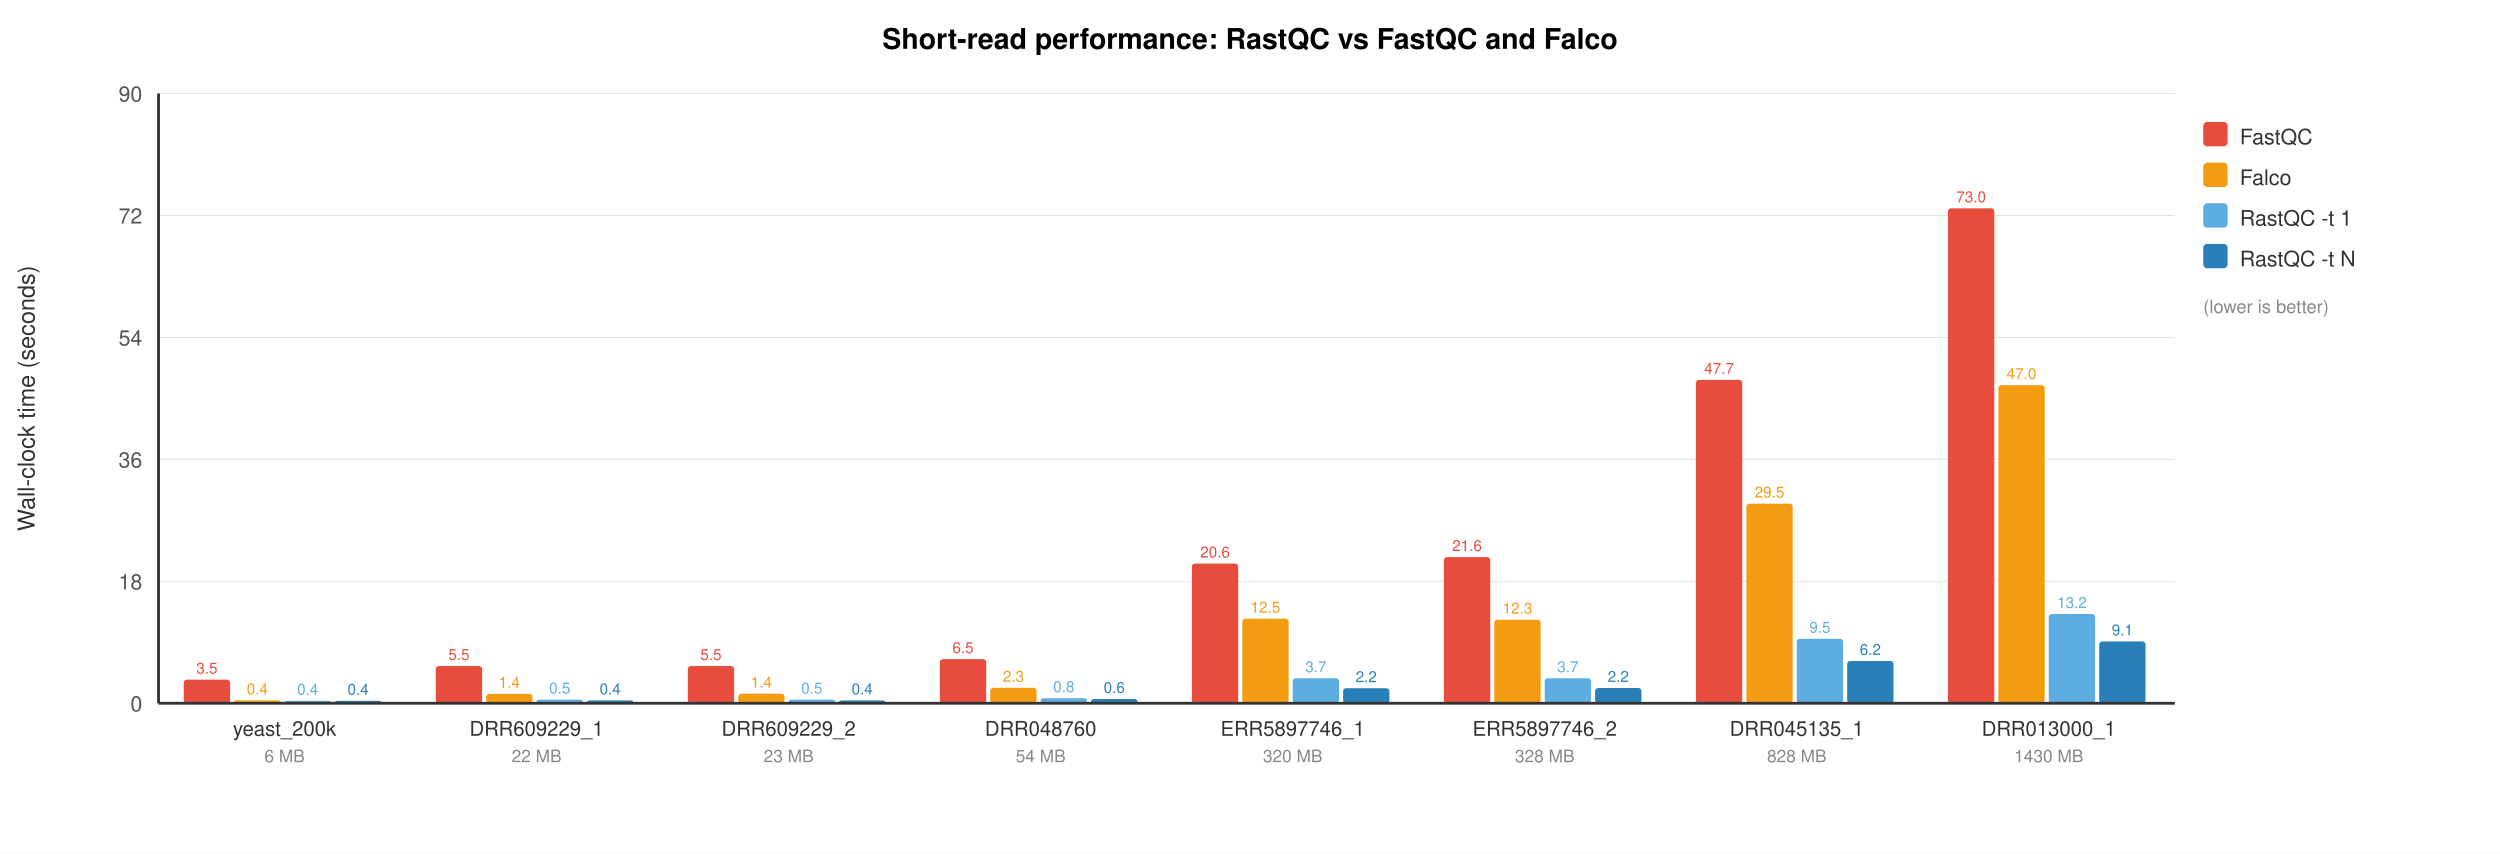
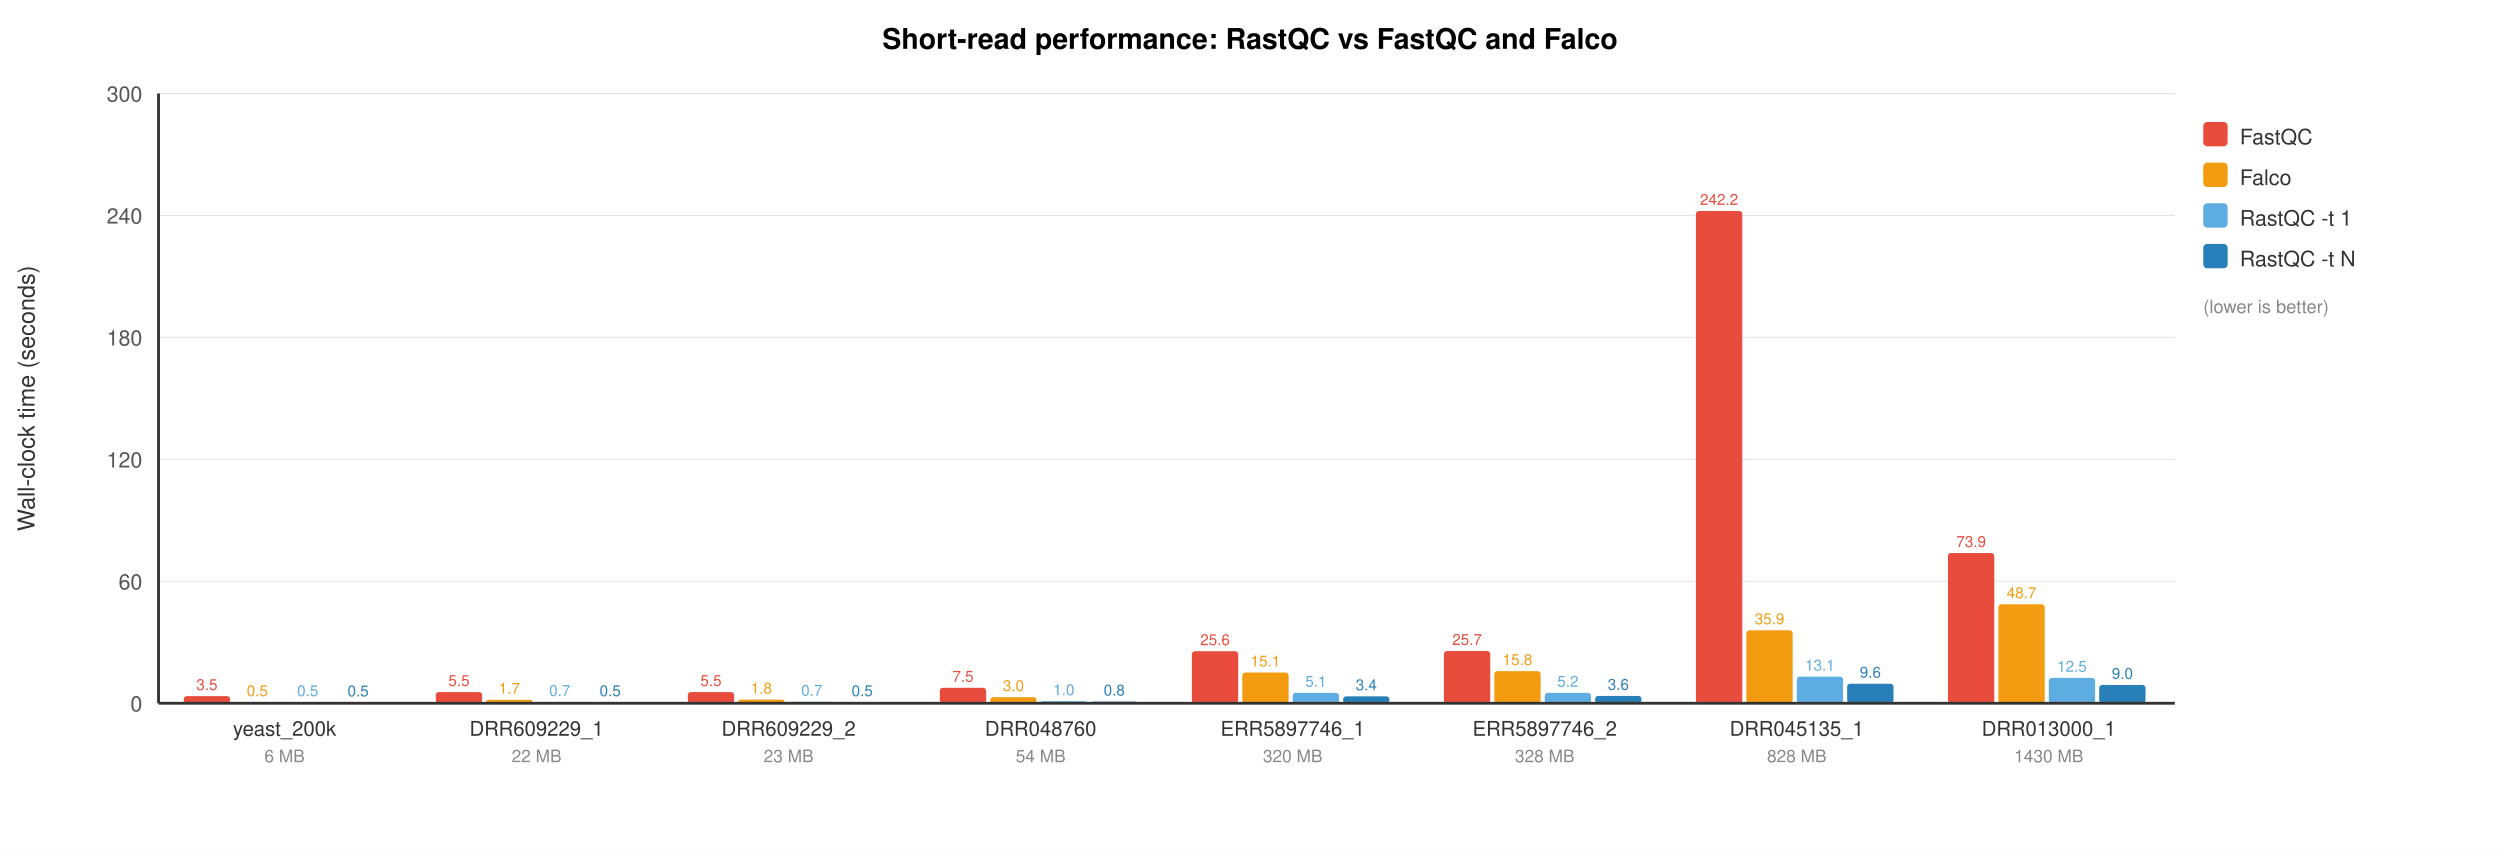
<svg xmlns="http://www.w3.org/2000/svg" viewBox="0 0 1230 420" font-family="Helvetica, Arial, sans-serif">
  <rect width="1230" height="420" fill="white" />
  <text x="615" y="24" text-anchor="middle" font-size="14" font-weight="bold">Short-read performance: RastQC vs FastQC and Falco</text>
  <line x1="78" y1="346.0" x2="1070" y2="346.0" stroke="#e3e3e3" stroke-width="0.5" />
  <text x="70" y="350.0" text-anchor="end" font-size="10.5" fill="#555">0</text>
  <line x1="78" y1="286.0" x2="1070" y2="286.0" stroke="#e3e3e3" stroke-width="0.5" />
-   <text x="70" y="290.0" text-anchor="end" font-size="10.5" fill="#555">18</text>
+   <text x="70" y="290.0" text-anchor="end" font-size="10.5" fill="#555">60</text>
  <line x1="78" y1="226.0" x2="1070" y2="226.0" stroke="#e3e3e3" stroke-width="0.5" />
-   <text x="70" y="230.0" text-anchor="end" font-size="10.5" fill="#555">36</text>
+   <text x="70" y="230.0" text-anchor="end" font-size="10.5" fill="#555">120</text>
  <line x1="78" y1="166.0" x2="1070" y2="166.0" stroke="#e3e3e3" stroke-width="0.5" />
-   <text x="70" y="170.0" text-anchor="end" font-size="10.5" fill="#555">54</text>
+   <text x="70" y="170.0" text-anchor="end" font-size="10.5" fill="#555">180</text>
  <line x1="78" y1="106.0" x2="1070" y2="106.0" stroke="#e3e3e3" stroke-width="0.5" />
-   <text x="70" y="110.0" text-anchor="end" font-size="10.5" fill="#555">72</text>
+   <text x="70" y="110.0" text-anchor="end" font-size="10.5" fill="#555">240</text>
  <line x1="78" y1="46.0" x2="1070" y2="46.0" stroke="#e3e3e3" stroke-width="0.5" />
-   <text x="70" y="50.0" text-anchor="end" font-size="10.5" fill="#555">90</text>
-   <rect x="90.4" y="334.4" width="22.8" height="11.6" fill="#e74c3c" rx="1.5" />
-   <text x="101.8" y="331.4" text-anchor="middle" font-size="7.5" fill="#e74c3c">3.5</text>
-   <rect x="115.2" y="344.6" width="22.8" height="1.4" fill="#f39c12" rx="1.5" />
-   <text x="126.6" y="341.6" text-anchor="middle" font-size="7.5" fill="#f39c12">0.4</text>
-   <rect x="140.0" y="344.8" width="22.8" height="1.2" fill="#5dade2" rx="1.5" />
-   <text x="151.4" y="341.8" text-anchor="middle" font-size="7.5" fill="#5dade2">0.4</text>
-   <rect x="164.8" y="344.8" width="22.8" height="1.2" fill="#2980b9" rx="1.5" />
-   <text x="176.2" y="341.8" text-anchor="middle" font-size="7.5" fill="#2980b9">0.4</text>
+   <text x="70" y="50.0" text-anchor="end" font-size="10.5" fill="#555">300</text>
+   <rect x="90.4" y="342.5" width="22.8" height="3.5" fill="#e74c3c" rx="1.5" />
+   <text x="101.8" y="339.5" text-anchor="middle" font-size="7.5" fill="#e74c3c">3.5</text>
+   <rect x="115.2" y="345.5" width="22.8" height="0.5" fill="#f39c12" rx="1.5" />
+   <text x="126.6" y="342.5" text-anchor="middle" font-size="7.5" fill="#f39c12">0.5</text>
+   <rect x="140.0" y="345.5" width="22.8" height="0.5" fill="#5dade2" rx="1.5" />
+   <text x="151.4" y="342.5" text-anchor="middle" font-size="7.5" fill="#5dade2">0.5</text>
+   <rect x="164.8" y="345.6" width="22.8" height="0.5" fill="#2980b9" rx="1.5" />
+   <text x="176.2" y="342.6" text-anchor="middle" font-size="7.5" fill="#2980b9">0.5</text>
  <text x="140" y="362" text-anchor="middle" font-size="10" fill="#333">yeast_200k</text>
  <text x="140" y="375" text-anchor="middle" font-size="8.5" fill="#888">6 MB</text>
-   <rect x="214.4" y="327.7" width="22.8" height="18.3" fill="#e74c3c" rx="1.5" />
-   <text x="225.8" y="324.7" text-anchor="middle" font-size="7.5" fill="#e74c3c">5.5</text>
-   <rect x="239.2" y="341.4" width="22.8" height="4.6" fill="#f39c12" rx="1.5" />
-   <text x="250.6" y="338.4" text-anchor="middle" font-size="7.5" fill="#f39c12">1.4</text>
-   <rect x="264.0" y="344.2" width="22.8" height="1.8" fill="#5dade2" rx="1.5" />
-   <text x="275.4" y="341.2" text-anchor="middle" font-size="7.5" fill="#5dade2">0.5</text>
-   <rect x="288.8" y="344.6" width="22.8" height="1.4" fill="#2980b9" rx="1.5" />
-   <text x="300.2" y="341.6" text-anchor="middle" font-size="7.5" fill="#2980b9">0.4</text>
+   <rect x="214.4" y="340.5" width="22.8" height="5.5" fill="#e74c3c" rx="1.5" />
+   <text x="225.8" y="337.5" text-anchor="middle" font-size="7.5" fill="#e74c3c">5.5</text>
+   <rect x="239.2" y="344.3" width="22.8" height="1.7" fill="#f39c12" rx="1.5" />
+   <text x="250.6" y="341.3" text-anchor="middle" font-size="7.5" fill="#f39c12">1.7</text>
+   <rect x="264.0" y="345.4" width="22.8" height="0.7" fill="#5dade2" rx="1.5" />
+   <text x="275.4" y="342.4" text-anchor="middle" font-size="7.5" fill="#5dade2">0.7</text>
+   <rect x="288.8" y="345.5" width="22.8" height="0.5" fill="#2980b9" rx="1.5" />
+   <text x="300.2" y="342.5" text-anchor="middle" font-size="7.5" fill="#2980b9">0.5</text>
  <text x="264" y="362" text-anchor="middle" font-size="10" fill="#333">DRR609229_1</text>
  <text x="264" y="375" text-anchor="middle" font-size="8.5" fill="#888">22 MB</text>
-   <rect x="338.4" y="327.7" width="22.8" height="18.3" fill="#e74c3c" rx="1.5" />
-   <text x="349.8" y="324.7" text-anchor="middle" font-size="7.5" fill="#e74c3c">5.5</text>
-   <rect x="363.2" y="341.3" width="22.8" height="4.7" fill="#f39c12" rx="1.5" />
-   <text x="374.6" y="338.3" text-anchor="middle" font-size="7.5" fill="#f39c12">1.4</text>
-   <rect x="388.0" y="344.2" width="22.8" height="1.8" fill="#5dade2" rx="1.5" />
-   <text x="399.4" y="341.2" text-anchor="middle" font-size="7.5" fill="#5dade2">0.5</text>
-   <rect x="412.8" y="344.6" width="22.8" height="1.4" fill="#2980b9" rx="1.5" />
-   <text x="424.2" y="341.6" text-anchor="middle" font-size="7.5" fill="#2980b9">0.4</text>
+   <rect x="338.4" y="340.5" width="22.8" height="5.5" fill="#e74c3c" rx="1.5" />
+   <text x="349.8" y="337.5" text-anchor="middle" font-size="7.5" fill="#e74c3c">5.5</text>
+   <rect x="363.2" y="344.2" width="22.8" height="1.8" fill="#f39c12" rx="1.5" />
+   <text x="374.6" y="341.2" text-anchor="middle" font-size="7.5" fill="#f39c12">1.8</text>
+   <rect x="388.0" y="345.3" width="22.8" height="0.7" fill="#5dade2" rx="1.5" />
+   <text x="399.4" y="342.3" text-anchor="middle" font-size="7.5" fill="#5dade2">0.7</text>
+   <rect x="412.8" y="345.5" width="22.8" height="0.5" fill="#2980b9" rx="1.5" />
+   <text x="424.2" y="342.5" text-anchor="middle" font-size="7.5" fill="#2980b9">0.5</text>
  <text x="388" y="362" text-anchor="middle" font-size="10" fill="#333">DRR609229_2</text>
  <text x="388" y="375" text-anchor="middle" font-size="8.5" fill="#888">23 MB</text>
-   <rect x="462.4" y="324.3" width="22.8" height="21.7" fill="#e74c3c" rx="1.5" />
-   <text x="473.8" y="321.3" text-anchor="middle" font-size="7.5" fill="#e74c3c">6.5</text>
-   <rect x="487.2" y="338.4" width="22.8" height="7.6" fill="#f39c12" rx="1.5" />
-   <text x="498.6" y="335.4" text-anchor="middle" font-size="7.5" fill="#f39c12">2.3</text>
-   <rect x="512.0" y="343.5" width="22.8" height="2.5" fill="#5dade2" rx="1.5" />
-   <text x="523.4" y="340.5" text-anchor="middle" font-size="7.5" fill="#5dade2">0.8</text>
-   <rect x="536.8" y="343.9" width="22.8" height="2.1" fill="#2980b9" rx="1.5" />
-   <text x="548.2" y="340.9" text-anchor="middle" font-size="7.5" fill="#2980b9">0.6</text>
+   <rect x="462.4" y="338.4" width="22.8" height="7.5" fill="#e74c3c" rx="1.5" />
+   <text x="473.8" y="335.4" text-anchor="middle" font-size="7.5" fill="#e74c3c">7.5</text>
+   <rect x="487.2" y="343.0" width="22.8" height="3.0" fill="#f39c12" rx="1.5" />
+   <text x="498.6" y="340.0" text-anchor="middle" font-size="7.5" fill="#f39c12">3.0</text>
+   <rect x="512.0" y="345.0" width="22.8" height="1.0" fill="#5dade2" rx="1.5" />
+   <text x="523.4" y="342.0" text-anchor="middle" font-size="7.5" fill="#5dade2">1.0</text>
+   <rect x="536.8" y="345.2" width="22.8" height="0.8" fill="#2980b9" rx="1.5" />
+   <text x="548.2" y="342.2" text-anchor="middle" font-size="7.5" fill="#2980b9">0.8</text>
  <text x="512" y="362" text-anchor="middle" font-size="10" fill="#333">DRR048760</text>
  <text x="512" y="375" text-anchor="middle" font-size="8.5" fill="#888">54 MB</text>
-   <rect x="586.4" y="277.3" width="22.8" height="68.7" fill="#e74c3c" rx="1.5" />
-   <text x="597.8" y="274.3" text-anchor="middle" font-size="7.5" fill="#e74c3c">20.6</text>
-   <rect x="611.2" y="304.4" width="22.8" height="41.6" fill="#f39c12" rx="1.5" />
-   <text x="622.6" y="301.4" text-anchor="middle" font-size="7.5" fill="#f39c12">12.5</text>
-   <rect x="636.0" y="333.7" width="22.8" height="12.3" fill="#5dade2" rx="1.5" />
-   <text x="647.4" y="330.7" text-anchor="middle" font-size="7.5" fill="#5dade2">3.7</text>
-   <rect x="660.8" y="338.6" width="22.8" height="7.4" fill="#2980b9" rx="1.5" />
-   <text x="672.2" y="335.6" text-anchor="middle" font-size="7.5" fill="#2980b9">2.2</text>
+   <rect x="586.4" y="320.4" width="22.8" height="25.6" fill="#e74c3c" rx="1.5" />
+   <text x="597.8" y="317.4" text-anchor="middle" font-size="7.5" fill="#e74c3c">25.6</text>
+   <rect x="611.2" y="330.9" width="22.8" height="15.1" fill="#f39c12" rx="1.5" />
+   <text x="622.6" y="327.9" text-anchor="middle" font-size="7.5" fill="#f39c12">15.1</text>
+   <rect x="636.0" y="340.9" width="22.8" height="5.1" fill="#5dade2" rx="1.5" />
+   <text x="647.4" y="337.9" text-anchor="middle" font-size="7.5" fill="#5dade2">5.1</text>
+   <rect x="660.8" y="342.6" width="22.8" height="3.4" fill="#2980b9" rx="1.5" />
+   <text x="672.2" y="339.6" text-anchor="middle" font-size="7.5" fill="#2980b9">3.4</text>
  <text x="636" y="362" text-anchor="middle" font-size="10" fill="#333">ERR5897746_1</text>
  <text x="636" y="375" text-anchor="middle" font-size="8.5" fill="#888">320 MB</text>
-   <rect x="710.4" y="274.1" width="22.8" height="71.9" fill="#e74c3c" rx="1.5" />
-   <text x="721.8" y="271.1" text-anchor="middle" font-size="7.5" fill="#e74c3c">21.6</text>
-   <rect x="735.2" y="304.9" width="22.8" height="41.1" fill="#f39c12" rx="1.5" />
-   <text x="746.6" y="301.9" text-anchor="middle" font-size="7.5" fill="#f39c12">12.3</text>
-   <rect x="760.0" y="333.7" width="22.8" height="12.3" fill="#5dade2" rx="1.5" />
-   <text x="771.4" y="330.7" text-anchor="middle" font-size="7.5" fill="#5dade2">3.7</text>
-   <rect x="784.8" y="338.5" width="22.8" height="7.5" fill="#2980b9" rx="1.5" />
-   <text x="796.2" y="335.5" text-anchor="middle" font-size="7.5" fill="#2980b9">2.2</text>
+   <rect x="710.4" y="320.3" width="22.8" height="25.7" fill="#e74c3c" rx="1.5" />
+   <text x="721.8" y="317.3" text-anchor="middle" font-size="7.5" fill="#e74c3c">25.7</text>
+   <rect x="735.2" y="330.2" width="22.8" height="15.8" fill="#f39c12" rx="1.5" />
+   <text x="746.6" y="327.2" text-anchor="middle" font-size="7.5" fill="#f39c12">15.8</text>
+   <rect x="760.0" y="340.9" width="22.8" height="5.2" fill="#5dade2" rx="1.5" />
+   <text x="771.4" y="337.9" text-anchor="middle" font-size="7.5" fill="#5dade2">5.2</text>
+   <rect x="784.8" y="342.4" width="22.8" height="3.6" fill="#2980b9" rx="1.5" />
+   <text x="796.2" y="339.4" text-anchor="middle" font-size="7.5" fill="#2980b9">3.6</text>
  <text x="760" y="362" text-anchor="middle" font-size="10" fill="#333">ERR5897746_2</text>
  <text x="760" y="375" text-anchor="middle" font-size="8.5" fill="#888">328 MB</text>
-   <rect x="834.4" y="186.9" width="22.8" height="159.1" fill="#e74c3c" rx="1.5" />
-   <text x="845.8" y="183.9" text-anchor="middle" font-size="7.5" fill="#e74c3c">47.7</text>
-   <rect x="859.2" y="247.8" width="22.8" height="98.2" fill="#f39c12" rx="1.5" />
-   <text x="870.6" y="244.8" text-anchor="middle" font-size="7.5" fill="#f39c12">29.5</text>
-   <rect x="884.0" y="314.3" width="22.8" height="31.7" fill="#5dade2" rx="1.5" />
-   <text x="895.4" y="311.3" text-anchor="middle" font-size="7.5" fill="#5dade2">9.5</text>
-   <rect x="908.8" y="325.2" width="22.8" height="20.8" fill="#2980b9" rx="1.5" />
-   <text x="920.2" y="322.2" text-anchor="middle" font-size="7.5" fill="#2980b9">6.2</text>
+   <rect x="834.4" y="103.8" width="22.8" height="242.2" fill="#e74c3c" rx="1.5" />
+   <text x="845.8" y="100.8" text-anchor="middle" font-size="7.5" fill="#e74c3c">242.2</text>
+   <rect x="859.2" y="310.1" width="22.8" height="35.9" fill="#f39c12" rx="1.5" />
+   <text x="870.6" y="307.1" text-anchor="middle" font-size="7.5" fill="#f39c12">35.9</text>
+   <rect x="884.0" y="332.9" width="22.8" height="13.1" fill="#5dade2" rx="1.5" />
+   <text x="895.4" y="329.9" text-anchor="middle" font-size="7.5" fill="#5dade2">13.1</text>
+   <rect x="908.8" y="336.4" width="22.8" height="9.6" fill="#2980b9" rx="1.5" />
+   <text x="920.2" y="333.4" text-anchor="middle" font-size="7.5" fill="#2980b9">9.6</text>
  <text x="884" y="362" text-anchor="middle" font-size="10" fill="#333">DRR045135_1</text>
  <text x="884" y="375" text-anchor="middle" font-size="8.5" fill="#888">828 MB</text>
-   <rect x="958.4" y="102.5" width="22.8" height="243.5" fill="#e74c3c" rx="1.5" />
-   <text x="969.8" y="99.5" text-anchor="middle" font-size="7.5" fill="#e74c3c">73.0</text>
-   <rect x="983.2" y="189.5" width="22.8" height="156.5" fill="#f39c12" rx="1.5" />
-   <text x="994.6" y="186.5" text-anchor="middle" font-size="7.5" fill="#f39c12">47.0</text>
-   <rect x="1008.0" y="302.1" width="22.8" height="43.9" fill="#5dade2" rx="1.5" />
-   <text x="1019.4" y="299.1" text-anchor="middle" font-size="7.5" fill="#5dade2">13.2</text>
-   <rect x="1032.8" y="315.6" width="22.8" height="30.4" fill="#2980b9" rx="1.5" />
-   <text x="1044.2" y="312.6" text-anchor="middle" font-size="7.5" fill="#2980b9">9.1</text>
+   <rect x="958.4" y="272.1" width="22.8" height="73.9" fill="#e74c3c" rx="1.5" />
+   <text x="969.8" y="269.1" text-anchor="middle" font-size="7.5" fill="#e74c3c">73.9</text>
+   <rect x="983.2" y="297.3" width="22.8" height="48.7" fill="#f39c12" rx="1.5" />
+   <text x="994.6" y="294.3" text-anchor="middle" font-size="7.5" fill="#f39c12">48.7</text>
+   <rect x="1008.0" y="333.5" width="22.8" height="12.5" fill="#5dade2" rx="1.5" />
+   <text x="1019.4" y="330.5" text-anchor="middle" font-size="7.5" fill="#5dade2">12.5</text>
+   <rect x="1032.8" y="337.0" width="22.8" height="9.0" fill="#2980b9" rx="1.5" />
+   <text x="1044.2" y="334.0" text-anchor="middle" font-size="7.5" fill="#2980b9">9.0</text>
  <text x="1008" y="362" text-anchor="middle" font-size="10" fill="#333">DRR013000_1</text>
  <text x="1008" y="375" text-anchor="middle" font-size="8.5" fill="#888">1430 MB</text>
  <line x1="78" y1="46" x2="78" y2="346" stroke="#333" stroke-width="1.4" />
  <line x1="78" y1="346" x2="1070" y2="346" stroke="#333" stroke-width="1.4" />
  <text x="17" y="196" text-anchor="middle" font-size="11.5" fill="#333" transform="rotate(-90 17 196)">Wall-clock time (seconds)</text>
  <rect x="1084" y="60" width="12" height="12" fill="#e74c3c" rx="2" />
  <text x="1102" y="71" font-size="10.5" fill="#333">FastQC</text>
  <rect x="1084" y="80" width="12" height="12" fill="#f39c12" rx="2" />
  <text x="1102" y="91" font-size="10.5" fill="#333">Falco</text>
  <rect x="1084" y="100" width="12" height="12" fill="#5dade2" rx="2" />
  <text x="1102" y="111" font-size="10.5" fill="#333">RastQC -t 1</text>
  <rect x="1084" y="120" width="12" height="12" fill="#2980b9" rx="2" />
  <text x="1102" y="131" font-size="10.5" fill="#333">RastQC -t N</text>
  <text x="1084" y="154" font-size="9" fill="#888">(lower is better)</text>
</svg>
